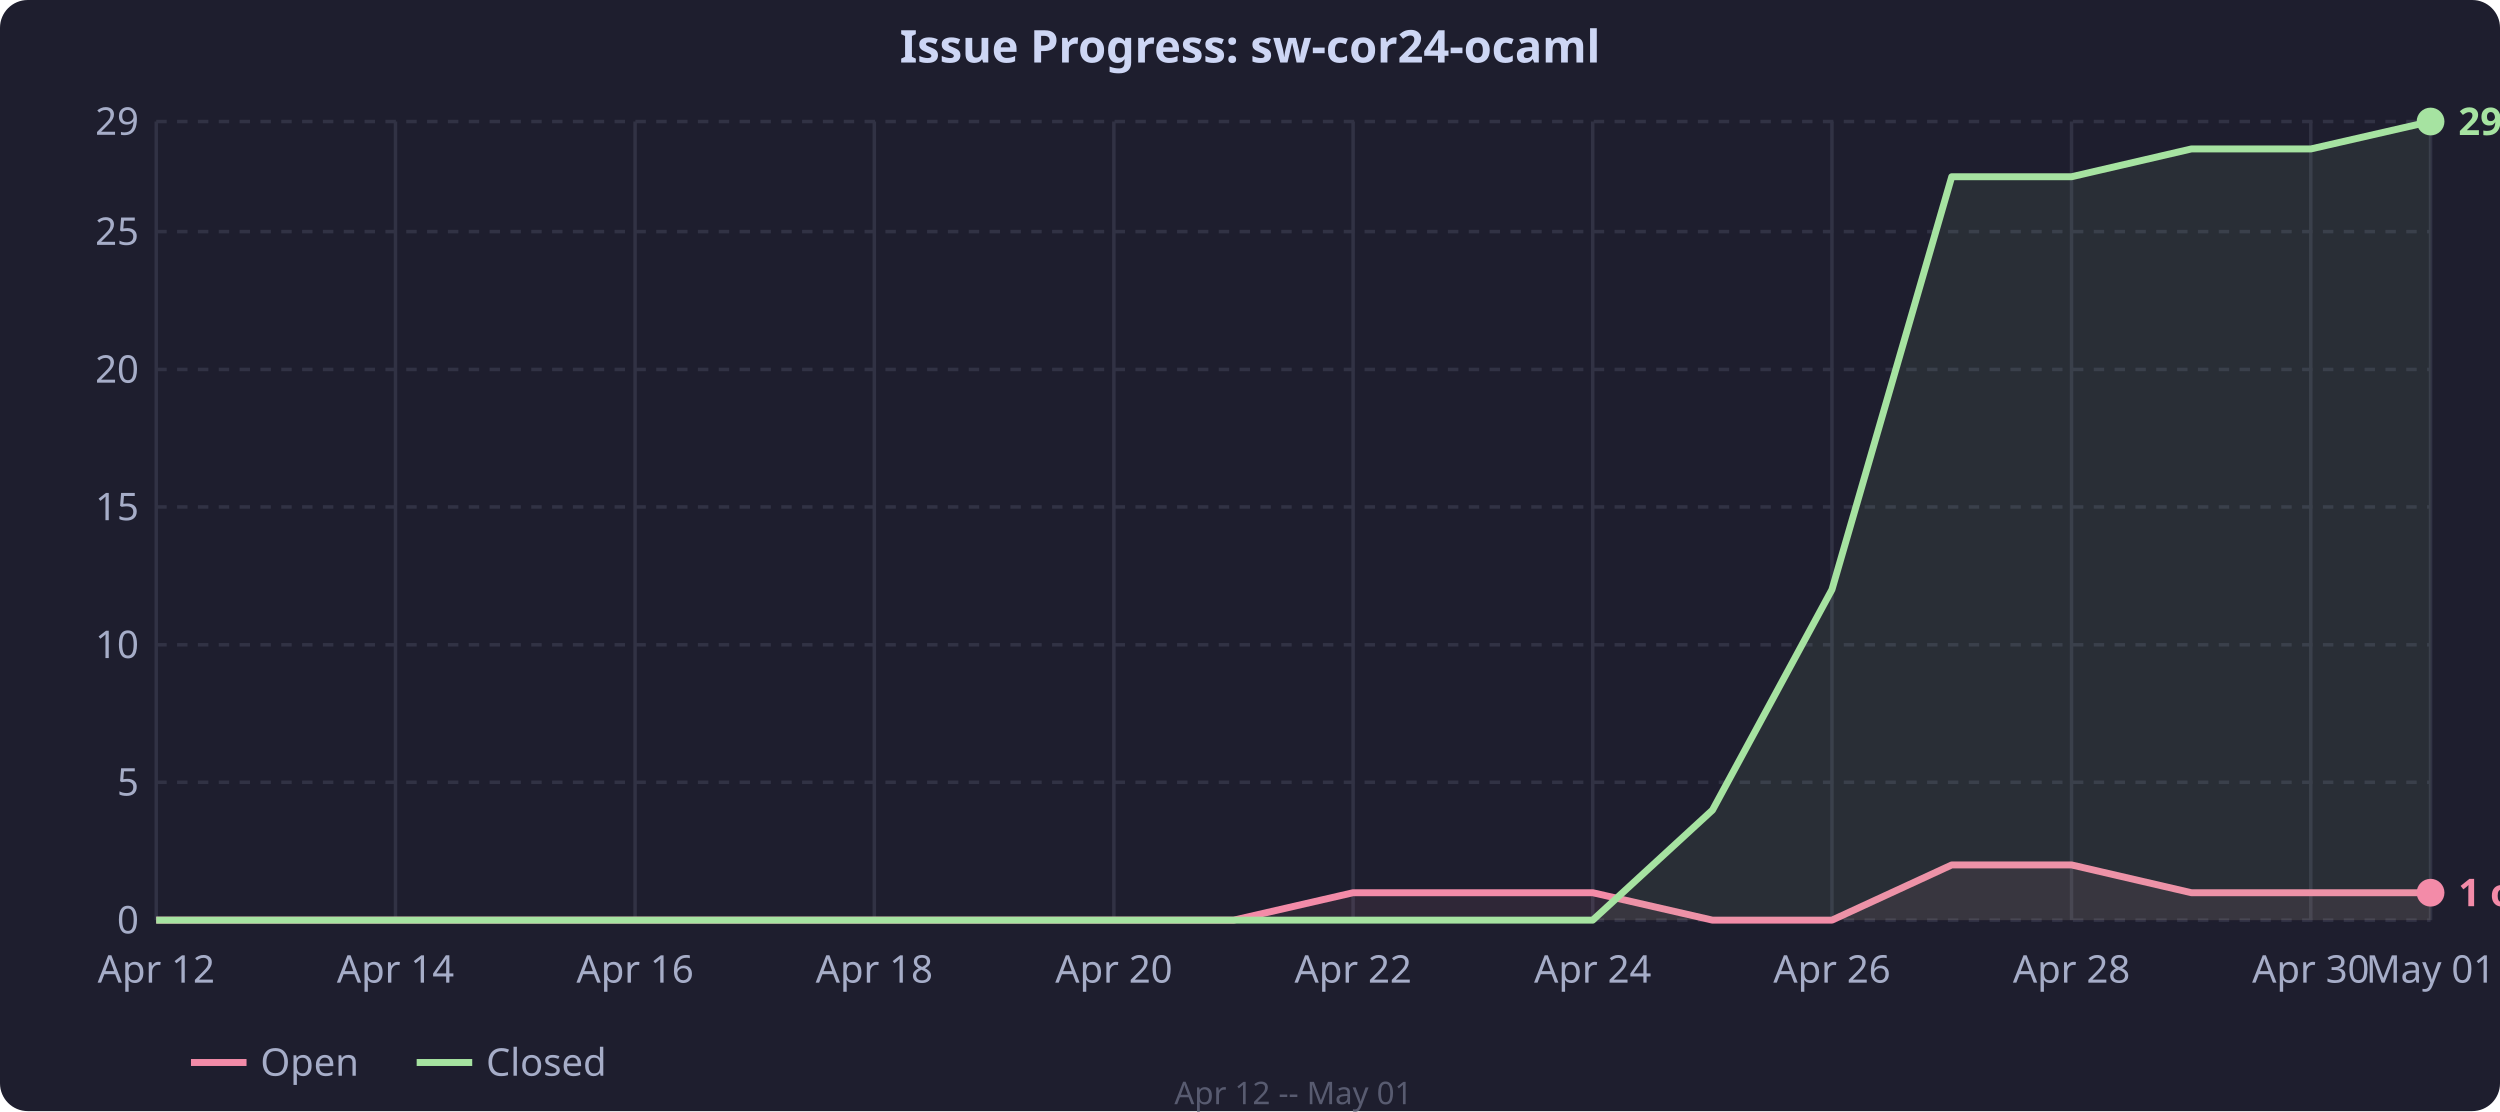
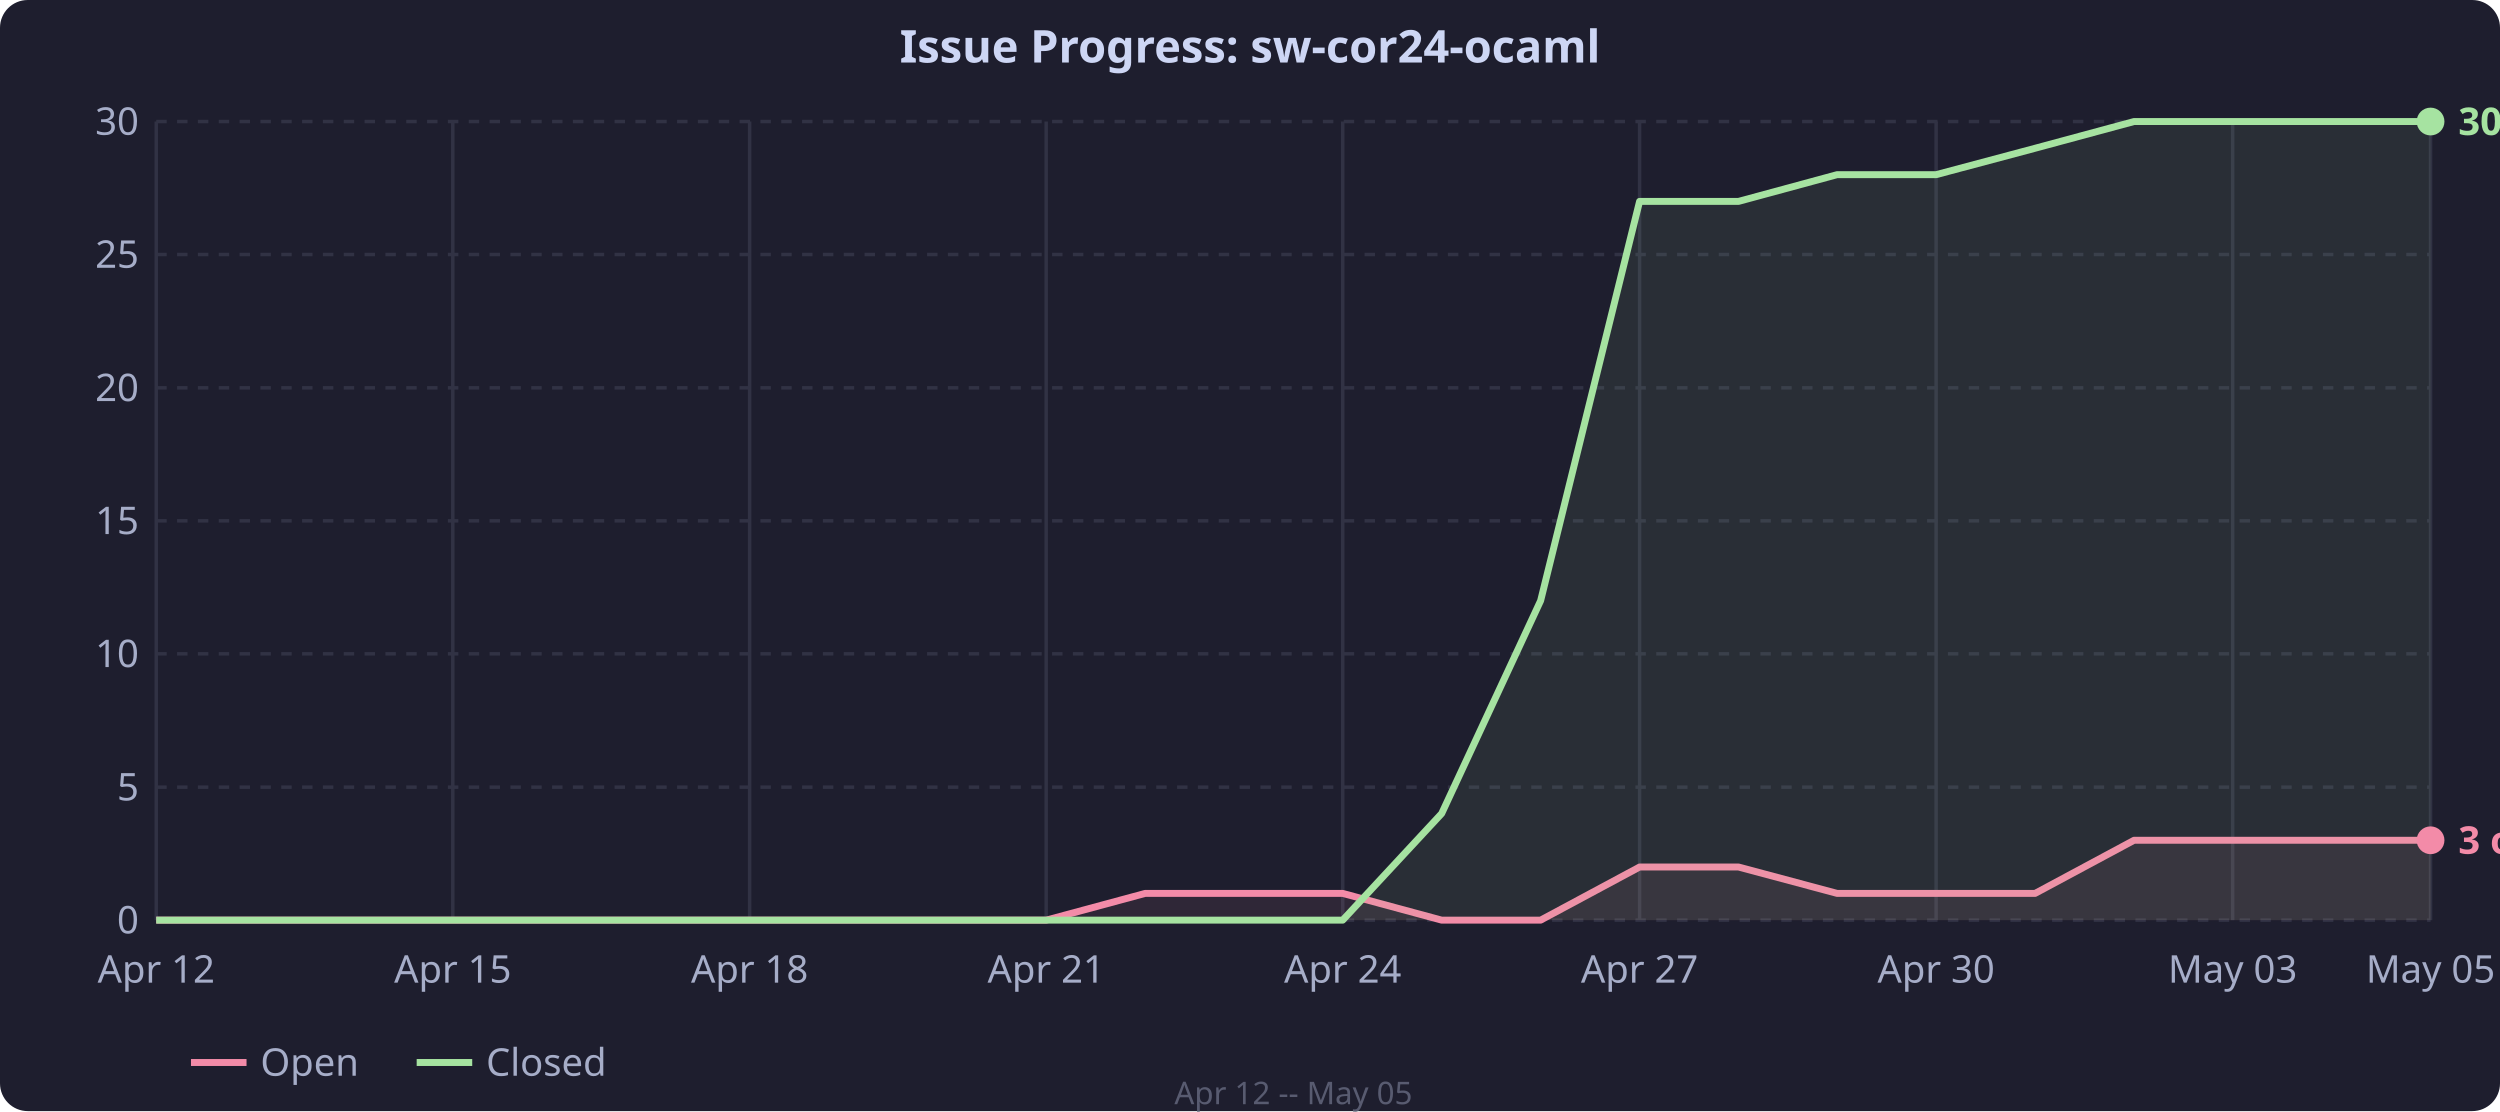
<svg xmlns="http://www.w3.org/2000/svg" viewBox="0 0 720 320" style="font-family: system-ui, sans-serif; font-size: 11px; color: #cdd6f4;">
  <rect width="720" height="320" fill="#1e1e2e" rx="8" />
  <line x1="45" y1="265.0" x2="700" y2="265.0" stroke="#313244" stroke-dasharray="3,3" />
  <text x="40" y="265.0" fill="#a6adc8" text-anchor="end" dominant-baseline="middle">0</text>
-   <line x1="45" y1="225.3" x2="700" y2="225.3" stroke="#313244" stroke-dasharray="3,3" />
-   <text x="40" y="225.3" fill="#a6adc8" text-anchor="end" dominant-baseline="middle">5</text>
-   <line x1="45" y1="185.7" x2="700" y2="185.7" stroke="#313244" stroke-dasharray="3,3" />
-   <text x="40" y="185.7" fill="#a6adc8" text-anchor="end" dominant-baseline="middle">10</text>
-   <line x1="45" y1="146.0" x2="700" y2="146.0" stroke="#313244" stroke-dasharray="3,3" />
-   <text x="40" y="146.0" fill="#a6adc8" text-anchor="end" dominant-baseline="middle">15</text>
-   <line x1="45" y1="106.4" x2="700" y2="106.4" stroke="#313244" stroke-dasharray="3,3" />
-   <text x="40" y="106.4" fill="#a6adc8" text-anchor="end" dominant-baseline="middle">20</text>
-   <line x1="45" y1="66.7" x2="700" y2="66.7" stroke="#313244" stroke-dasharray="3,3" />
-   <text x="40" y="66.7" fill="#a6adc8" text-anchor="end" dominant-baseline="middle">25</text>
+   <line x1="45" y1="226.7" x2="700" y2="226.7" stroke="#313244" stroke-dasharray="3,3" />
+   <text x="40" y="226.7" fill="#a6adc8" text-anchor="end" dominant-baseline="middle">5</text>
+   <line x1="45" y1="188.3" x2="700" y2="188.3" stroke="#313244" stroke-dasharray="3,3" />
+   <text x="40" y="188.3" fill="#a6adc8" text-anchor="end" dominant-baseline="middle">10</text>
+   <line x1="45" y1="150.0" x2="700" y2="150.0" stroke="#313244" stroke-dasharray="3,3" />
+   <text x="40" y="150.0" fill="#a6adc8" text-anchor="end" dominant-baseline="middle">15</text>
+   <line x1="45" y1="111.7" x2="700" y2="111.7" stroke="#313244" stroke-dasharray="3,3" />
+   <text x="40" y="111.7" fill="#a6adc8" text-anchor="end" dominant-baseline="middle">20</text>
+   <line x1="45" y1="73.3" x2="700" y2="73.3" stroke="#313244" stroke-dasharray="3,3" />
+   <text x="40" y="73.3" fill="#a6adc8" text-anchor="end" dominant-baseline="middle">25</text>
  <line x1="45" y1="35.0" x2="700" y2="35.0" stroke="#313244" stroke-dasharray="3,3" />
-   <text x="40" y="35.0" fill="#a6adc8" text-anchor="end" dominant-baseline="middle">29</text>
+   <text x="40" y="35.0" fill="#a6adc8" text-anchor="end" dominant-baseline="middle">30</text>
  <text x="45.0" y="283" fill="#a6adc8" text-anchor="middle">Apr 12</text>
  <line x1="45.0" y1="35" x2="45.0" y2="265" stroke="#313244" />
-   <text x="113.9" y="283" fill="#a6adc8" text-anchor="middle">Apr 14</text>
-   <line x1="113.9" y1="35" x2="113.9" y2="265" stroke="#313244" />
-   <text x="182.9" y="283" fill="#a6adc8" text-anchor="middle">Apr 16</text>
-   <line x1="182.9" y1="35" x2="182.9" y2="265" stroke="#313244" />
-   <text x="251.8" y="283" fill="#a6adc8" text-anchor="middle">Apr 18</text>
-   <line x1="251.8" y1="35" x2="251.8" y2="265" stroke="#313244" />
-   <text x="320.8" y="283" fill="#a6adc8" text-anchor="middle">Apr 20</text>
-   <line x1="320.8" y1="35" x2="320.8" y2="265" stroke="#313244" />
-   <text x="389.7" y="283" fill="#a6adc8" text-anchor="middle">Apr 22</text>
-   <line x1="389.7" y1="35" x2="389.7" y2="265" stroke="#313244" />
-   <text x="458.7" y="283" fill="#a6adc8" text-anchor="middle">Apr 24</text>
-   <line x1="458.7" y1="35" x2="458.7" y2="265" stroke="#313244" />
-   <text x="527.6" y="283" fill="#a6adc8" text-anchor="middle">Apr 26</text>
-   <line x1="527.6" y1="35" x2="527.6" y2="265" stroke="#313244" />
-   <text x="596.6" y="283" fill="#a6adc8" text-anchor="middle">Apr 28</text>
-   <line x1="596.6" y1="35" x2="596.6" y2="265" stroke="#313244" />
-   <text x="665.5" y="283" fill="#a6adc8" text-anchor="middle">Apr 30</text>
-   <line x1="665.5" y1="35" x2="665.5" y2="265" stroke="#313244" />
-   <text x="700.0" y="283" fill="#a6adc8" text-anchor="middle">May 01</text>
+   <text x="130.4" y="283" fill="#a6adc8" text-anchor="middle">Apr 15</text>
+   <line x1="130.4" y1="35" x2="130.4" y2="265" stroke="#313244" />
+   <text x="215.9" y="283" fill="#a6adc8" text-anchor="middle">Apr 18</text>
+   <line x1="215.9" y1="35" x2="215.9" y2="265" stroke="#313244" />
+   <text x="301.3" y="283" fill="#a6adc8" text-anchor="middle">Apr 21</text>
+   <line x1="301.3" y1="35" x2="301.3" y2="265" stroke="#313244" />
+   <text x="386.7" y="283" fill="#a6adc8" text-anchor="middle">Apr 24</text>
+   <line x1="386.7" y1="35" x2="386.7" y2="265" stroke="#313244" />
+   <text x="472.2" y="283" fill="#a6adc8" text-anchor="middle">Apr 27</text>
+   <line x1="472.2" y1="35" x2="472.2" y2="265" stroke="#313244" />
+   <text x="557.6" y="283" fill="#a6adc8" text-anchor="middle">Apr 30</text>
+   <line x1="557.6" y1="35" x2="557.6" y2="265" stroke="#313244" />
+   <text x="643.0" y="283" fill="#a6adc8" text-anchor="middle">May 03</text>
+   <line x1="643.0" y1="35" x2="643.0" y2="265" stroke="#313244" />
+   <text x="700.0" y="283" fill="#a6adc8" text-anchor="middle">May 05</text>
  <line x1="700.0" y1="35" x2="700.0" y2="265" stroke="#313244" />
-   <polygon fill="rgba(243,139,168,0.08)" points="45.0,265.0 79.5,265.0 113.9,265.0 148.4,265.0 182.9,265.0 217.4,265.0 251.8,265.0 286.3,265.0 320.8,265.0 355.3,265.0 389.7,257.1 424.2,257.1 458.7,257.1 493.2,265.0 527.6,265.0 562.1,249.1 596.6,249.1 631.1,257.1 665.5,257.1 700.0,257.1 700.0,265.0 45.0,265.0" />
-   <polyline fill="none" stroke="#f38ba8" stroke-width="2" stroke-linejoin="round" points="45.0,265.0 79.5,265.0 113.9,265.0 148.4,265.0 182.9,265.0 217.4,265.0 251.8,265.0 286.3,265.0 320.8,265.0 355.3,265.0 389.7,257.1 424.2,257.1 458.7,257.1 493.2,265.0 527.6,265.0 562.1,249.1 596.6,249.1 631.1,257.1 665.5,257.1 700.0,257.1" />
-   <polygon fill="rgba(166,227,161,0.08)" points="45.0,265.0 79.5,265.0 113.9,265.0 148.4,265.0 182.9,265.0 217.4,265.0 251.8,265.0 286.3,265.0 320.8,265.0 355.3,265.0 389.7,265.0 424.2,265.0 458.7,265.0 493.2,233.3 527.6,169.8 562.1,50.9 596.6,50.9 631.1,42.9 665.5,42.9 700.0,35.0 700.0,265.0 45.0,265.0" />
-   <polyline fill="none" stroke="#a6e3a1" stroke-width="2" stroke-linejoin="round" points="45.0,265.0 79.5,265.0 113.9,265.0 148.4,265.0 182.9,265.0 217.4,265.0 251.8,265.0 286.3,265.0 320.8,265.0 355.3,265.0 389.7,265.0 424.2,265.0 458.7,265.0 493.2,233.3 527.6,169.8 562.1,50.9 596.6,50.9 631.1,42.9 665.5,42.9 700.0,35.0" />
-   <circle cx="700.0" cy="257.1" r="4" fill="#f38ba8" />
+   <polygon fill="rgba(243,139,168,0.08)" points="45.0,265.0 73.5,265.0 102.0,265.0 130.4,265.0 158.9,265.0 187.4,265.0 215.9,265.0 244.3,265.0 272.8,265.0 301.3,265.0 329.8,257.3 358.3,257.3 386.7,257.3 415.2,265.0 443.7,265.0 472.2,249.7 500.7,249.7 529.1,257.3 557.6,257.3 586.1,257.3 614.6,242.0 643.0,242.0 671.5,242.0 700.0,242.0 700.0,265.0 45.0,265.0" />
+   <polyline fill="none" stroke="#f38ba8" stroke-width="2" stroke-linejoin="round" points="45.0,265.0 73.5,265.0 102.0,265.0 130.4,265.0 158.9,265.0 187.4,265.0 215.9,265.0 244.3,265.0 272.8,265.0 301.3,265.0 329.8,257.3 358.3,257.3 386.7,257.3 415.2,265.0 443.7,265.0 472.2,249.7 500.7,249.7 529.1,257.3 557.6,257.3 586.1,257.3 614.6,242.0 643.0,242.0 671.5,242.0 700.0,242.0" />
+   <polygon fill="rgba(166,227,161,0.08)" points="45.0,265.0 73.5,265.0 102.0,265.0 130.4,265.0 158.9,265.0 187.4,265.0 215.9,265.0 244.3,265.0 272.8,265.0 301.3,265.0 329.8,265.0 358.3,265.0 386.7,265.0 415.2,234.3 443.7,173.0 472.2,58.0 500.7,58.0 529.1,50.3 557.6,50.3 586.1,42.7 614.6,35.0 643.0,35.0 671.5,35.0 700.0,35.0 700.0,265.0 45.0,265.0" />
+   <polyline fill="none" stroke="#a6e3a1" stroke-width="2" stroke-linejoin="round" points="45.0,265.0 73.5,265.0 102.0,265.0 130.4,265.0 158.9,265.0 187.4,265.0 215.9,265.0 244.3,265.0 272.8,265.0 301.3,265.0 329.8,265.0 358.3,265.0 386.7,265.0 415.2,234.3 443.7,173.0 472.2,58.0 500.7,58.0 529.1,50.3 557.6,50.3 586.1,42.7 614.6,35.0 643.0,35.0 671.5,35.0 700.0,35.0" />
+   <circle cx="700.0" cy="242.0" r="4" fill="#f38ba8" />
  <circle cx="700.0" cy="35.0" r="4" fill="#a6e3a1" />
-   <text x="708.0" y="257.1" fill="#f38ba8" text-anchor="start" dominant-baseline="middle" font-size="11px" font-weight="600">1 open</text>
-   <text x="708.0" y="35.0" fill="#a6e3a1" text-anchor="start" dominant-baseline="middle" font-size="11px" font-weight="600">29 closed</text>
+   <text x="708.0" y="242.0" fill="#f38ba8" text-anchor="start" dominant-baseline="middle" font-size="11px" font-weight="600">3 open</text>
+   <text x="708.0" y="35.0" fill="#a6e3a1" text-anchor="start" dominant-baseline="middle" font-size="11px" font-weight="600">30 closed</text>
  <text x="360" y="18" fill="#cdd6f4" text-anchor="middle" font-size="13px" font-weight="600">Issue Progress: sw-cor24-ocaml</text>
  <line x1="55" y1="306" x2="71" y2="306" stroke="#f38ba8" stroke-width="2" />
  <text x="75" y="306" fill="#a6adc8" dominant-baseline="middle">Open</text>
  <line x1="120" y1="306" x2="136" y2="306" stroke="#a6e3a1" stroke-width="2" />
  <text x="140" y="306" fill="#a6adc8" dominant-baseline="middle">Closed</text>
-   <text x="372.5" y="318" fill="#585b70" text-anchor="middle" font-size="9px">Apr 12 -- May 01</text>
+   <text x="372.5" y="318" fill="#585b70" text-anchor="middle" font-size="9px">Apr 12 -- May 05</text>
</svg>
